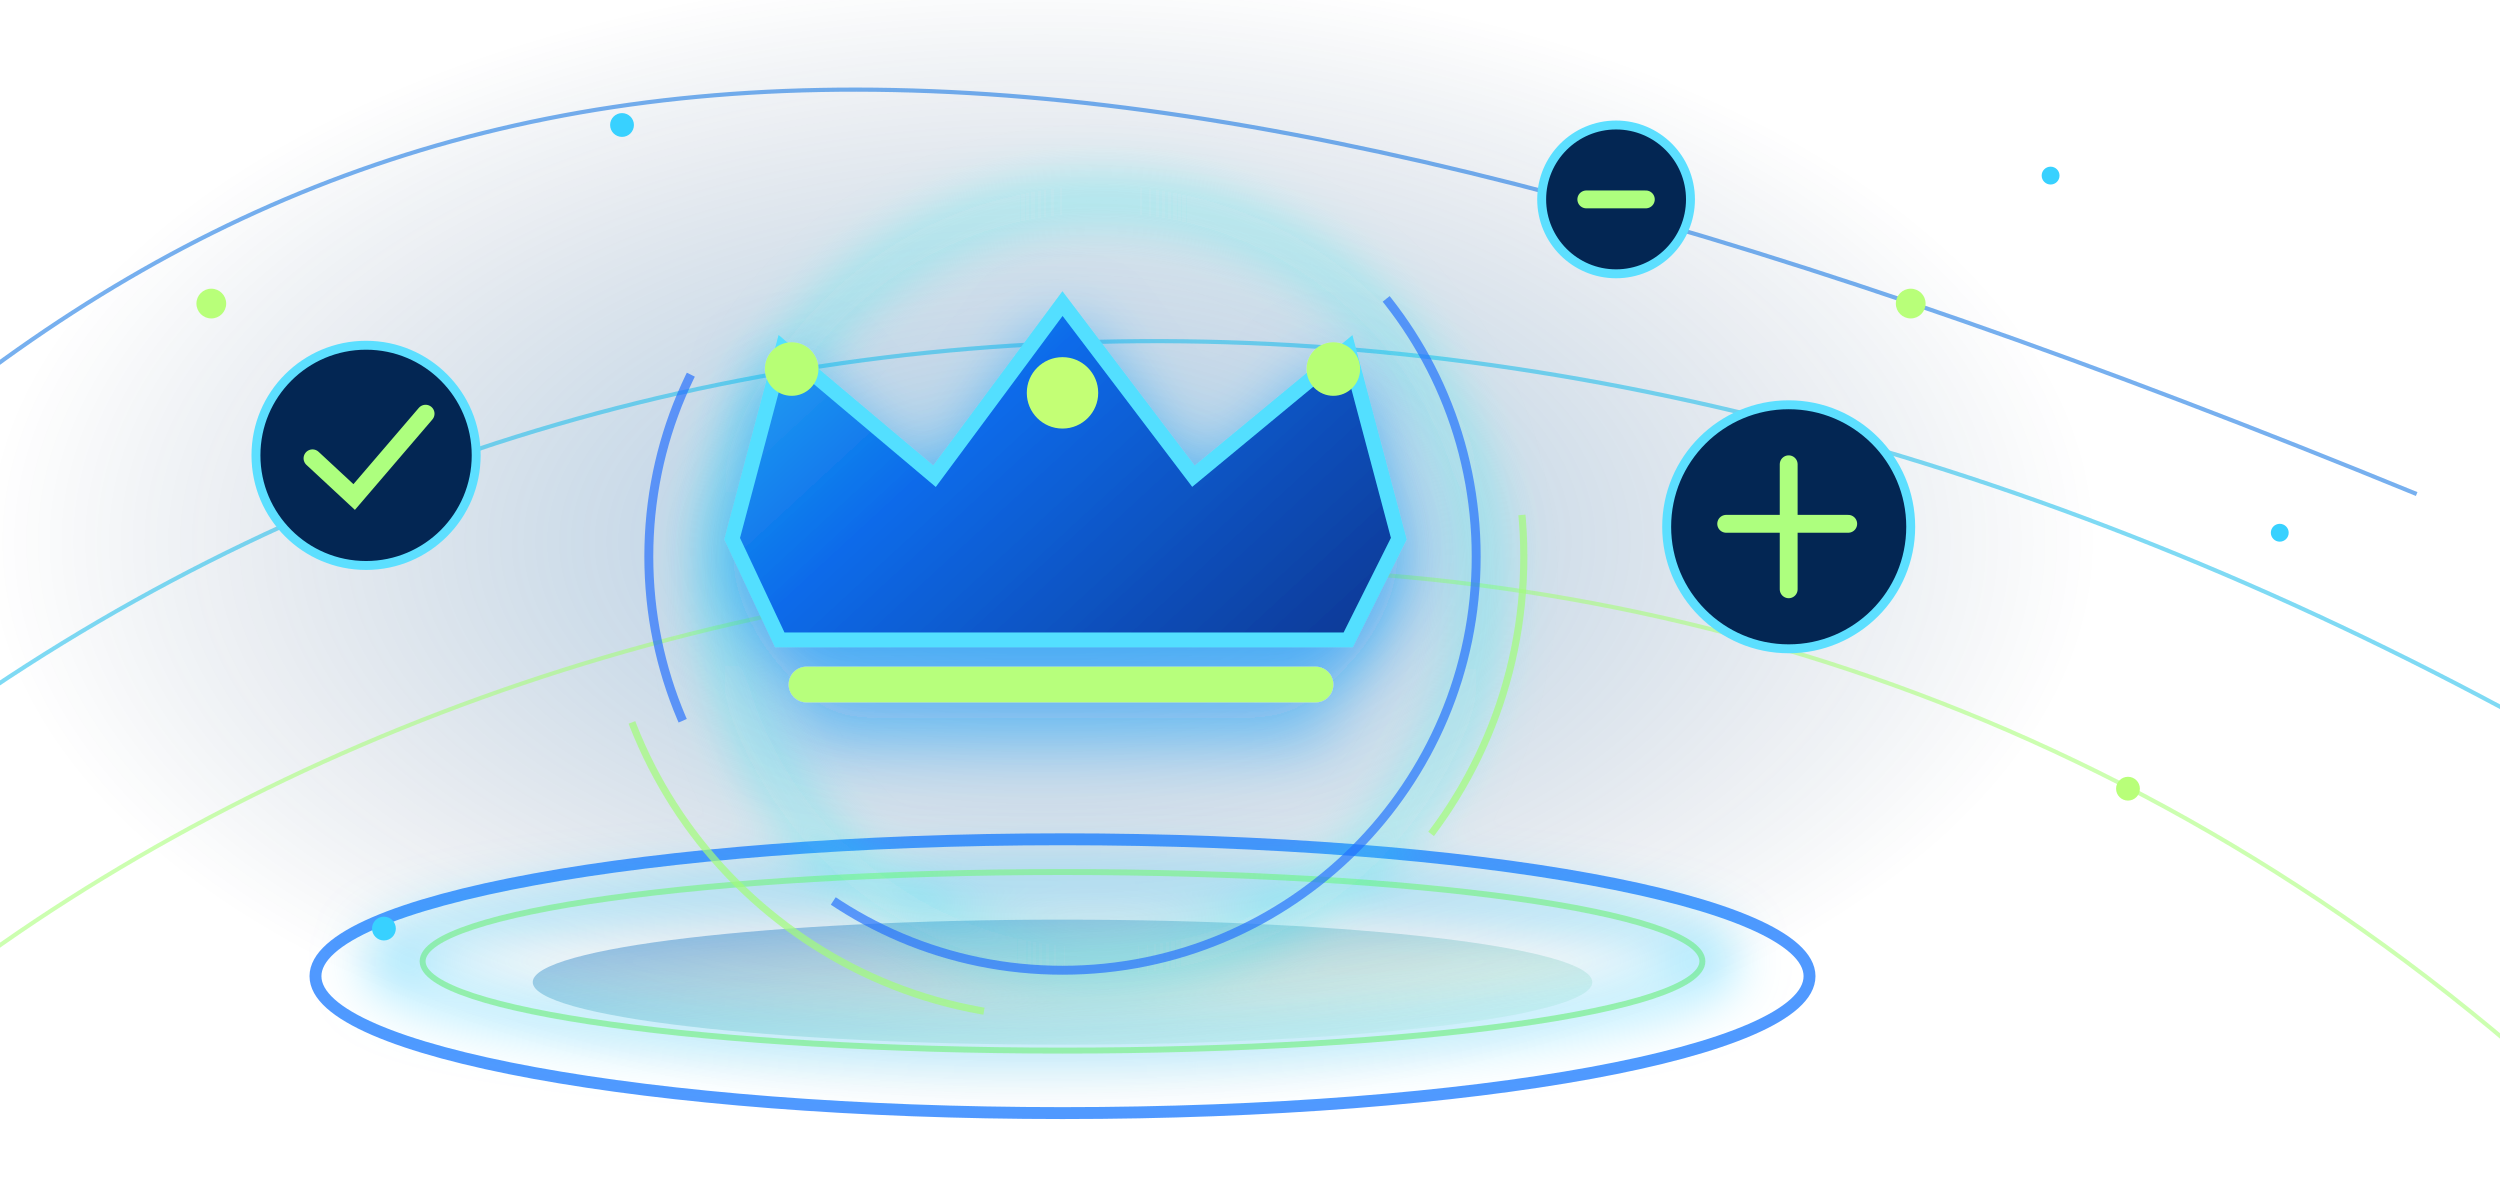
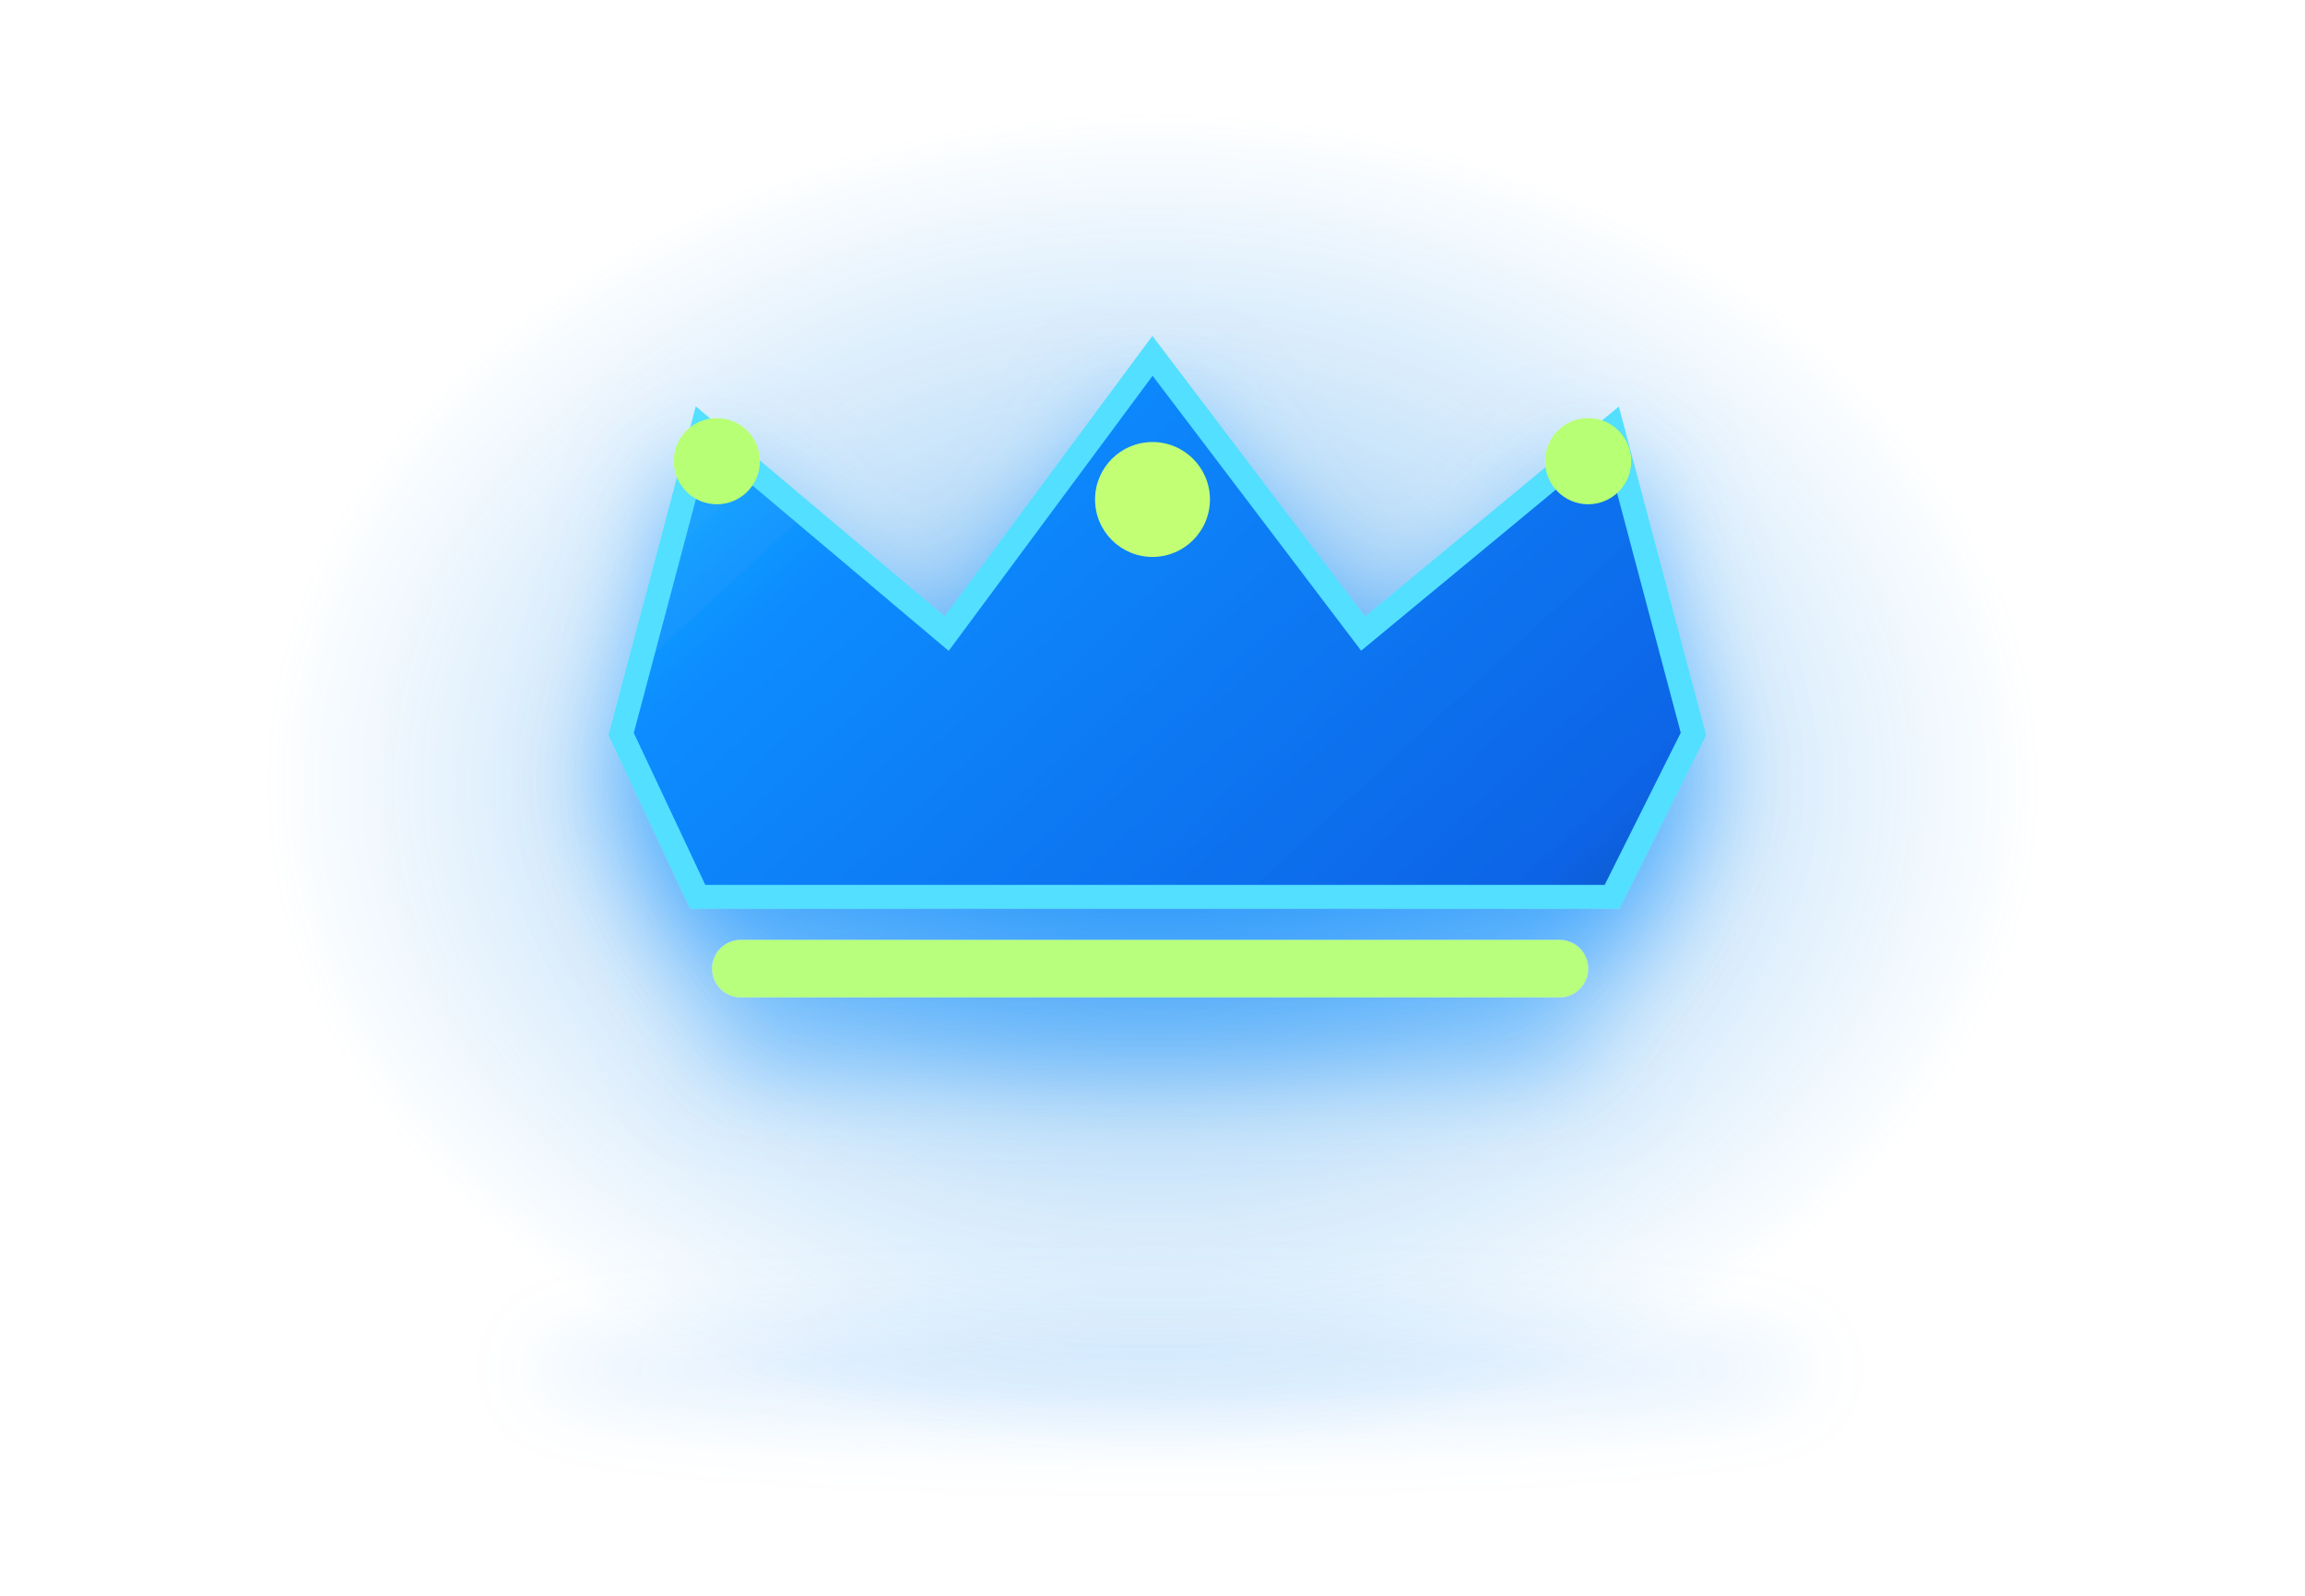
- <svg xmlns="http://www.w3.org/2000/svg" viewBox="0 0 840 400" fill="none" aria-hidden="true">
+ <svg xmlns="http://www.w3.org/2000/svg" viewBox="0 0 650 450" role="img" aria-label="pricing icon">
  <defs>
-     <radialGradient id="haze">
-       <stop stop-color="#0878c8" stop-opacity=".35" />
-       <stop offset="1" stop-color="#07204d" stop-opacity="0" />
+     <linearGradient id="shield" x1="-125" y1="-115" x2="110" y2="140" gradientUnits="userSpaceOnUse">
+       <stop stop-color="#46dfff" />
+       <stop offset=".28" stop-color="#0b8cff" />
+       <stop offset=".71" stop-color="#0864e6" />
+       <stop offset="1" stop-color="#0a2351" />
+     </linearGradient>
+     <radialGradient id="aura">
+       <stop stop-color="#0978ed" stop-opacity=".65" />
+       <stop offset=".52" stop-color="#0a85e8" stop-opacity=".23" />
+       <stop offset="1" stop-color="#0b86ed" stop-opacity="0" />
    </radialGradient>
-     <linearGradient id="shield" x1="-125" y1="-115" x2="110" y2="140" gradientUnits="userSpaceOnUse">
-       <stop stop-color="#3ccafa" />
-       <stop offset=".35" stop-color="#086bea" />
-       <stop offset=".85" stop-color="#072e83" />
-       <stop offset="1" stop-color="#051b41" />
-     </linearGradient>
-     <linearGradient id="floor" x1="0" y1="0" x2="1" y2="1">
-       <stop stop-color="#055bcc" stop-opacity=".45" />
-       <stop offset="1" stop-color="#66e57b" stop-opacity=".05" />
-     </linearGradient>
-     <filter id="halo" x="-100%" y="-100%" width="300%" height="300%">
-       <feGaussianBlur stdDeviation="9" />
+     <filter id="glow" x="-80%" y="-80%" width="260%" height="260%">
+       <feGaussianBlur stdDeviation="11" />
    </filter>
    <filter id="shadow" x="-80%" y="-80%" width="260%" height="260%">
-       <feDropShadow dx="0" dy="10" stdDeviation="12" flood-color="#0799fa" flood-opacity=".75" />
+       <feDropShadow dx="0" dy="12" stdDeviation="11" flood-color="#0088ff" flood-opacity=".63" />
    </filter>
  </defs>
-   <ellipse cx="350" cy="182" rx="354" ry="194" fill="url(#haze)" />
-   <g opacity=".55" stroke-width="1.4">
-     <path d="M-30 145 C160 -12 380 -11 812 166" stroke="#086fe1" />
-     <path d="M-60 274 C177 78 507 59 841 238" stroke="#16bceb" />
-     <path d="M-41 349 C170 172 570 99 865 370" stroke="#a3ff70" />
-   </g>
-   <ellipse cx="357" cy="328" rx="251" ry="46" stroke="#1677ff" stroke-width="4" opacity=".75" />
-   <ellipse cx="357" cy="323" rx="215" ry="30" stroke="#a0f984" stroke-width="2" opacity=".8" />
-   <ellipse cx="357" cy="330" rx="178" ry="21" fill="url(#floor)" />
-   <g filter="url(#halo)" opacity=".5">
-     <ellipse cx="353" cy="323" rx="225" ry="27" stroke="#05bfff" stroke-width="8" />
-     <circle cx="370" cy="195" r="128" stroke="#0af0f0" stroke-width="8" />
-   </g>
-   <circle cx="357" cy="187" r="139" stroke="#226efd" stroke-width="3" opacity=".67" stroke-dasharray="300 80 120 280" />
-   <circle cx="357" cy="187" r="155" stroke="#a2fc79" stroke-width="2.4" opacity=".7" stroke-dasharray="100 170 160 530" />
-   <g transform="translate(357 181)" filter="url(#shadow)">
+   <ellipse cx="325" cy="221" rx="252" ry="189" fill="url(#aura)" />
+   <ellipse cx="330" cy="386" rx="180" ry="14" fill="#0786f8" opacity=".14" filter="url(#glow)" />
+   <g transform="translate(325 207) scale(1.35)" filter="url(#shadow)">
    <path d="M-111 0 L-94 -64 L-43 -21 L0 -79 L44 -21 L96 -64 L113 0 L96 34 H-95 Z" fill="url(#shield)" stroke="#52dfff" stroke-width="5" />
    <path d="M-86 49 H85" stroke="#b7ff7b" stroke-width="12" stroke-linecap="round" />
    <circle cy="-49" r="12" fill="#c3ff75" />
    <circle cx="-91" cy="-57" r="9" fill="#b7ff75" />
    <circle cx="91" cy="-57" r="9" fill="#b7ff75" />
  </g>
-   <g stroke="#5cdfff" fill="#032653" stroke-width="3">
-     <circle cx="123" cy="153" r="37" />
-     <circle cx="601" cy="177" r="41" />
-     <circle cx="543" cy="67" r="25" />
-   </g>
-   <g fill="none" stroke="#adff7e" stroke-width="6" stroke-linecap="round">
-     <path d="M105 154 L119 167 L143 139" />
-     <path d="M580 176 H621 M601 156 V198" />
-     <path d="M533 67 H553" />
-   </g>
-   <g fill="#b8ff79">
-     <circle cx="71" cy="102" r="5" />
-     <circle cx="642" cy="102" r="5" />
-     <circle cx="715" cy="265" r="4" />
-   </g>
-   <g fill="#38d1ff">
-     <circle cx="209" cy="42" r="4" />
-     <circle cx="689" cy="59" r="3" />
-     <circle cx="129" cy="312" r="4" />
-     <circle cx="766" cy="179" r="3" />
-   </g>
</svg>
